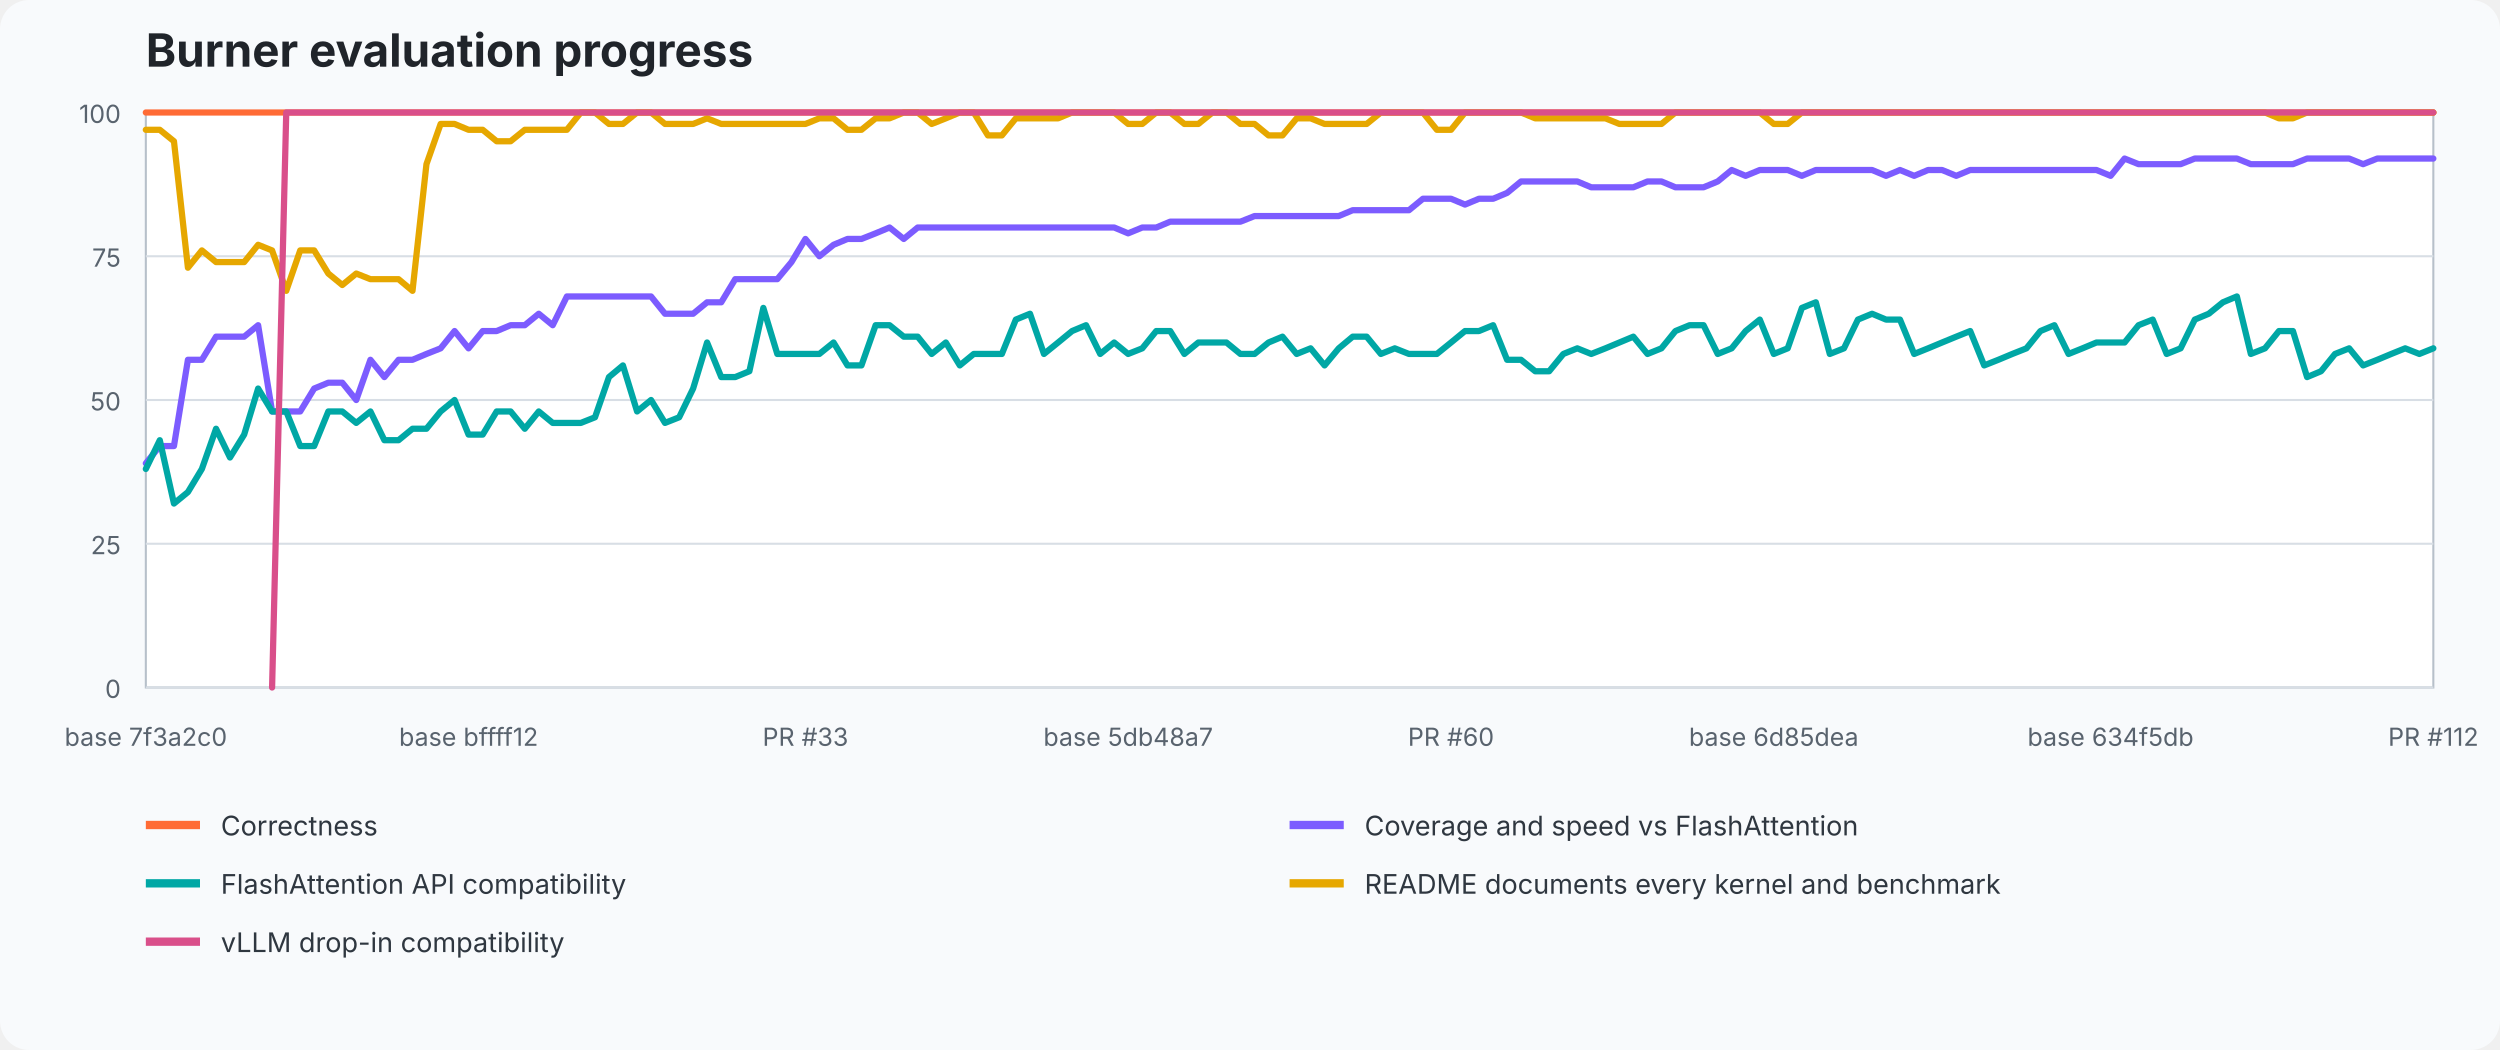
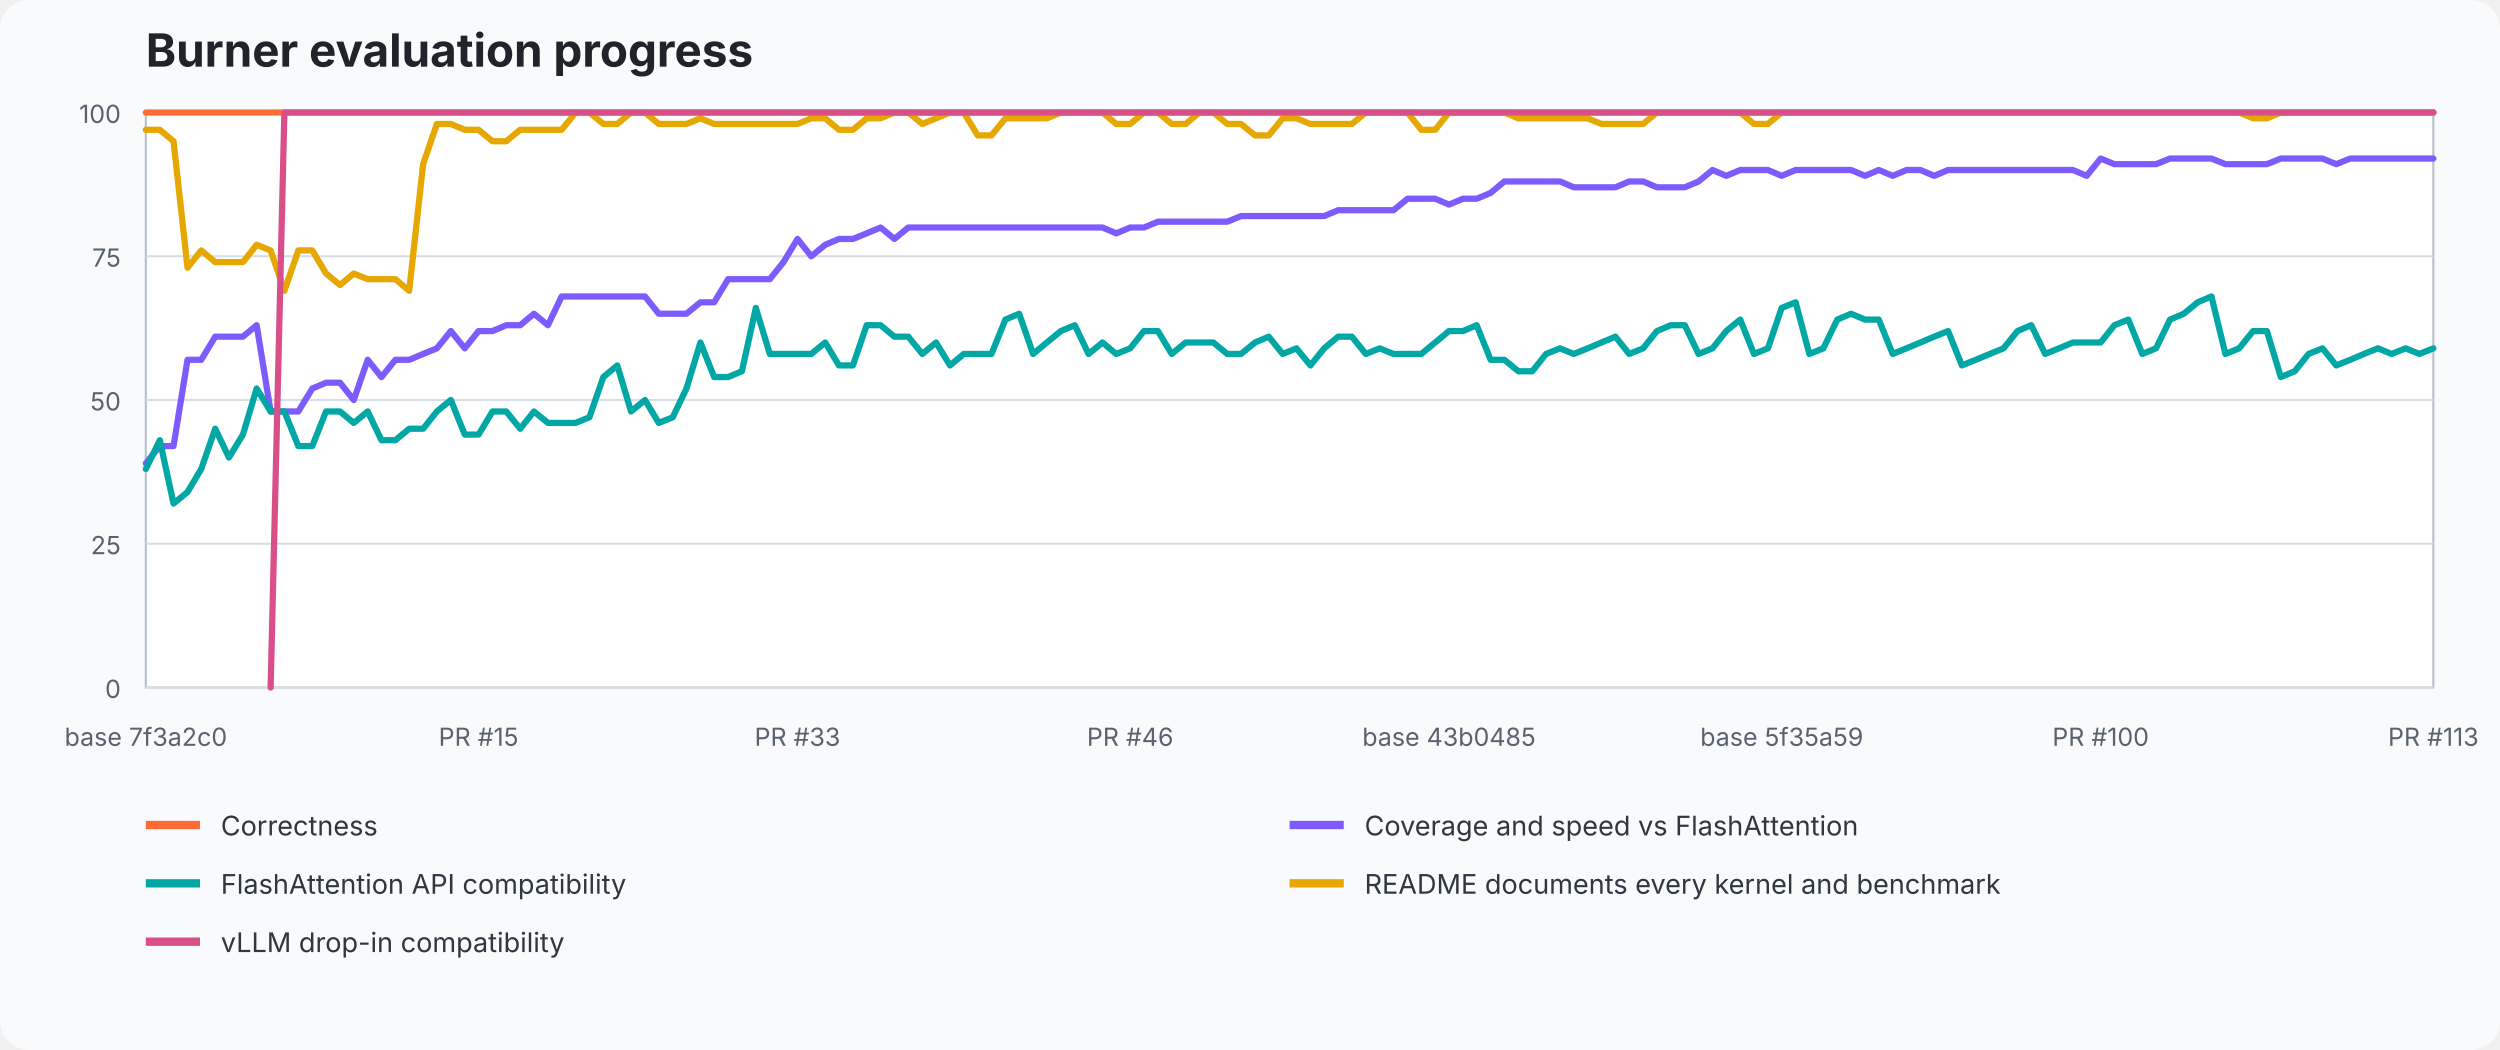
<svg xmlns="http://www.w3.org/2000/svg" width="1200" height="504" viewBox="0 0 1200 504" role="img" aria-labelledby="title desc">
  <style>text{font-family:ui-sans-serif,system-ui,-apple-system,BlinkMacSystemFont,"Segoe UI",sans-serif}.title{font-size:22px;font-weight:700;fill:#20242a}.axis{font-size:12px;fill:#59636e}.legend{font-size:13px;fill:#2f3740}.grid{stroke:#d8dee5;stroke-width:1}.plot{fill:#fff;stroke:#b7c0ca}</style>
  <rect width="100%" height="100%" fill="#f8fafc" rx="14" />
  <text x="70" y="32" class="title">Burner evaluation progress</text>
  <rect x="70" y="54" width="1098" height="276" class="plot" />
  <line x1="70" y1="330" x2="1168" y2="330" class="grid" />
  <text x="58" y="335" text-anchor="end" class="axis">0</text>
  <line x1="70" y1="261" x2="1168" y2="261" class="grid" />
  <text x="58" y="266" text-anchor="end" class="axis">25</text>
  <line x1="70" y1="192" x2="1168" y2="192" class="grid" />
  <text x="58" y="197" text-anchor="end" class="axis">50</text>
  <line x1="70" y1="123" x2="1168" y2="123" class="grid" />
  <text x="58" y="128" text-anchor="end" class="axis">75</text>
  <line x1="70" y1="54" x2="1168" y2="54" class="grid" />
  <text x="58" y="59" text-anchor="end" class="axis">100</text>
-   <polyline points="70.0,54.0 76.7,54.0 83.5,54.0 90.2,54.0 96.9,54.0 103.7,54.0 110.4,54.0 117.2,54.0 123.9,54.0 130.6,54.0 137.4,54.0 144.1,54.0 150.8,54.0 157.6,54.0 164.3,54.0 171.0,54.0 177.8,54.0 184.5,54.0 191.3,54.0 198.0,54.0 204.7,54.0 211.5,54.0 218.2,54.0 224.9,54.0 231.7,54.0 238.4,54.0 245.1,54.0 251.9,54.0 258.6,54.0 265.3,54.0 272.1,54.0 278.8,54.0 285.6,54.0 292.3,54.0 299.0,54.0 305.8,54.0 312.5,54.0 319.2,54.0 326.0,54.0 332.7,54.0 339.4,54.0 346.2,54.0 352.9,54.0 359.7,54.0 366.4,54.0 373.1,54.0 379.9,54.0 386.6,54.0 393.3,54.0 400.1,54.0 406.8,54.0 413.5,54.0 420.3,54.0 427.0,54.0 433.8,54.0 440.5,54.0 447.2,54.0 454.0,54.0 460.7,54.0 467.4,54.0 474.2,54.0 480.9,54.0 487.6,54.0 494.4,54.0 501.1,54.0 507.9,54.0 514.6,54.0 521.3,54.0 528.1,54.0 534.8,54.0 541.5,54.0 548.3,54.0 555.0,54.0 561.7,54.0 568.5,54.0 575.2,54.0 582.0,54.0 588.7,54.0 595.4,54.0 602.2,54.0 608.9,54.0 615.6,54.0 622.4,54.0 629.1,54.0 635.8,54.0 642.6,54.0 649.3,54.0 656.0,54.0 662.8,54.0 669.5,54.0 676.3,54.0 683.0,54.0 689.7,54.0 696.5,54.0 703.2,54.0 709.9,54.0 716.7,54.0 723.4,54.0 730.1,54.0 736.9,54.0 743.6,54.0 750.4,54.0 757.1,54.0 763.8,54.0 770.6,54.0 777.3,54.0 784.0,54.0 790.8,54.0 797.5,54.0 804.2,54.0 811.0,54.0 817.7,54.0 824.5,54.0 831.2,54.0 837.9,54.0 844.7,54.0 851.4,54.0 858.1,54.0 864.9,54.0 871.6,54.0 878.3,54.0 885.1,54.0 891.8,54.0 898.6,54.0 905.3,54.0 912.0,54.0 918.8,54.0 925.5,54.0 932.2,54.0 939.0,54.0 945.7,54.0 952.4,54.0 959.2,54.0 965.9,54.0 972.7,54.0 979.4,54.0 986.1,54.0 992.9,54.0 999.6,54.0 1006.3,54.0 1013.1,54.0 1019.8,54.0 1026.5,54.0 1033.3,54.0 1040.0,54.0 1046.7,54.0 1053.5,54.0 1060.2,54.0 1067.0,54.0 1073.7,54.0 1080.4,54.0 1087.2,54.0 1093.9,54.0 1100.6,54.0 1107.4,54.0 1114.1,54.0 1120.8,54.0 1127.6,54.0 1134.3,54.0 1141.1,54.0 1147.8,54.0 1154.5,54.0 1161.3,54.0 1168.0,54.0" fill="none" stroke="#ff6b35" stroke-width="3" stroke-linejoin="round" stroke-linecap="round" />
-   <polyline points="70.0,222.4 76.7,214.1 83.5,214.1 90.2,172.7 96.9,172.7 103.7,161.6 110.4,161.6 117.2,161.6 123.9,156.1 130.6,197.5 137.4,197.5 144.1,197.5 150.8,186.5 157.6,183.7 164.3,183.7 171.0,192.0 177.8,172.7 184.5,181.0 191.3,172.7 198.0,172.7 204.7,169.9 211.5,167.2 218.2,158.9 224.9,167.2 231.7,158.9 238.4,158.9 245.1,156.1 251.9,156.1 258.6,150.6 265.3,156.1 272.1,142.3 278.8,142.3 285.6,142.3 292.3,142.3 299.0,142.3 305.8,142.3 312.5,142.3 319.2,150.6 326.0,150.6 332.7,150.6 339.4,145.1 346.2,145.1 352.9,134.0 359.7,134.0 366.4,134.0 373.1,134.0 379.9,125.8 386.6,114.7 393.3,123.0 400.1,117.5 406.8,114.7 413.5,114.7 420.3,112.0 427.0,109.2 433.8,114.7 440.5,109.2 447.2,109.2 454.0,109.2 460.7,109.2 467.4,109.2 474.2,109.2 480.9,109.2 487.6,109.2 494.4,109.2 501.1,109.2 507.9,109.2 514.6,109.2 521.3,109.2 528.1,109.2 534.8,109.2 541.5,112.0 548.3,109.2 555.0,109.2 561.7,106.4 568.5,106.4 575.2,106.4 582.0,106.4 588.7,106.4 595.4,106.4 602.2,103.7 608.9,103.7 615.6,103.7 622.4,103.7 629.1,103.7 635.8,103.7 642.6,103.7 649.3,100.9 656.0,100.9 662.8,100.9 669.5,100.9 676.3,100.9 683.0,95.4 689.7,95.4 696.5,95.4 703.2,98.2 709.9,95.4 716.7,95.4 723.4,92.6 730.1,87.1 736.9,87.1 743.6,87.1 750.4,87.1 757.1,87.1 763.8,89.9 770.6,89.9 777.3,89.9 784.0,89.9 790.8,87.1 797.5,87.1 804.2,89.9 811.0,89.9 817.7,89.9 824.5,87.1 831.2,81.6 837.9,84.4 844.7,81.6 851.4,81.6 858.1,81.6 864.9,84.4 871.6,81.6 878.3,81.6 885.1,81.6 891.8,81.6 898.6,81.6 905.3,84.4 912.0,81.6 918.8,84.4 925.5,81.6 932.2,81.6 939.0,84.4 945.7,81.6 952.4,81.6 959.2,81.6 965.9,81.6 972.7,81.6 979.4,81.6 986.1,81.6 992.9,81.6 999.6,81.6 1006.3,81.6 1013.1,84.4 1019.8,76.1 1026.5,78.8 1033.3,78.8 1040.0,78.8 1046.7,78.8 1053.5,76.1 1060.2,76.1 1067.0,76.1 1073.7,76.1 1080.4,78.8 1087.2,78.8 1093.9,78.8 1100.6,78.8 1107.4,76.1 1114.1,76.1 1120.8,76.1 1127.6,76.1 1134.3,78.8 1141.1,76.1 1147.8,76.1 1154.5,76.1 1161.3,76.1 1168.0,76.1" fill="none" stroke="#7c5cff" stroke-width="3" stroke-linejoin="round" stroke-linecap="round" />
-   <polyline points="70.0,225.1 76.7,211.3 83.5,241.7 90.2,236.2 96.9,225.1 103.7,205.8 110.4,219.6 117.2,208.6 123.9,186.5 130.6,197.5 137.4,197.5 144.1,214.1 150.8,214.1 157.6,197.5 164.3,197.5 171.0,203.0 177.8,197.5 184.5,211.3 191.3,211.3 198.0,205.8 204.7,205.8 211.5,197.5 218.2,192.0 224.9,208.6 231.7,208.6 238.4,197.5 245.1,197.5 251.9,205.8 258.6,197.5 265.3,203.0 272.1,203.0 278.8,203.0 285.6,200.3 292.3,181.0 299.0,175.4 305.8,197.5 312.5,192.0 319.2,203.0 326.0,200.3 332.7,186.5 339.4,164.4 346.2,181.0 352.9,181.0 359.7,178.2 366.4,147.8 373.1,169.9 379.9,169.9 386.6,169.9 393.3,169.9 400.1,164.4 406.8,175.4 413.5,175.4 420.3,156.1 427.0,156.1 433.8,161.6 440.5,161.6 447.2,169.9 454.0,164.4 460.7,175.4 467.4,169.9 474.2,169.9 480.9,169.9 487.6,153.4 494.4,150.6 501.1,169.9 507.9,164.4 514.6,158.9 521.3,156.1 528.1,169.9 534.8,164.4 541.5,169.9 548.3,167.2 555.0,158.9 561.7,158.9 568.5,169.9 575.2,164.4 582.0,164.4 588.7,164.4 595.4,169.9 602.2,169.9 608.9,164.4 615.6,161.6 622.4,169.9 629.1,167.2 635.8,175.4 642.6,167.2 649.3,161.6 656.0,161.6 662.8,169.9 669.5,167.2 676.3,169.9 683.0,169.9 689.7,169.9 696.5,164.4 703.2,158.9 709.9,158.9 716.7,156.1 723.4,172.7 730.1,172.7 736.9,178.2 743.6,178.2 750.4,169.9 757.1,167.2 763.8,169.9 770.6,167.2 777.3,164.4 784.0,161.6 790.8,169.9 797.5,167.2 804.2,158.9 811.0,156.1 817.7,156.1 824.5,169.9 831.2,167.2 837.9,158.9 844.7,153.4 851.4,169.9 858.1,167.2 864.9,147.8 871.6,145.1 878.3,169.9 885.1,167.2 891.8,153.4 898.6,150.6 905.3,153.4 912.0,153.4 918.8,169.9 925.5,167.2 932.2,164.4 939.0,161.6 945.7,158.9 952.4,175.4 959.2,172.7 965.9,169.9 972.7,167.2 979.4,158.9 986.1,156.1 992.9,169.9 999.6,167.2 1006.3,164.4 1013.1,164.4 1019.8,164.4 1026.5,156.1 1033.3,153.4 1040.0,169.9 1046.7,167.2 1053.5,153.4 1060.2,150.6 1067.0,145.1 1073.7,142.3 1080.4,169.9 1087.2,167.2 1093.9,158.9 1100.6,158.9 1107.4,181.0 1114.1,178.2 1120.8,169.9 1127.6,167.2 1134.3,175.4 1141.1,172.7 1147.8,169.9 1154.5,167.2 1161.3,169.9 1168.0,167.2" fill="none" stroke="#00a7a5" stroke-width="3" stroke-linejoin="round" stroke-linecap="round" />
-   <polyline points="70.0,62.3 76.7,62.3 83.5,67.8 90.2,128.5 96.9,120.2 103.7,125.8 110.4,125.8 117.2,125.8 123.9,117.5 130.6,120.2 137.4,139.6 144.1,120.2 150.8,120.2 157.6,131.3 164.3,136.8 171.0,131.3 177.8,134.0 184.5,134.0 191.3,134.0 198.0,139.6 204.7,78.8 211.5,59.5 218.2,59.5 224.9,62.3 231.7,62.3 238.4,67.8 245.1,67.8 251.9,62.3 258.6,62.3 265.3,62.3 272.1,62.3 278.8,54.0 285.6,54.0 292.3,59.5 299.0,59.5 305.8,54.0 312.5,54.0 319.2,59.5 326.0,59.5 332.7,59.5 339.4,56.8 346.2,59.5 352.9,59.5 359.7,59.5 366.4,59.5 373.1,59.5 379.9,59.5 386.6,59.5 393.3,56.8 400.1,56.8 406.8,62.3 413.5,62.3 420.3,56.8 427.0,56.8 433.8,54.0 440.5,54.0 447.2,59.5 454.0,56.8 460.7,54.0 467.4,54.0 474.2,65.0 480.9,65.0 487.6,56.8 494.4,56.8 501.1,56.8 507.9,56.8 514.6,54.0 521.3,54.0 528.1,54.0 534.8,54.0 541.5,59.5 548.3,59.5 555.0,54.0 561.7,54.0 568.5,59.5 575.2,59.5 582.0,54.0 588.7,54.0 595.4,59.5 602.2,59.5 608.9,65.0 615.6,65.0 622.4,56.8 629.1,56.8 635.8,59.5 642.6,59.5 649.3,59.5 656.0,59.5 662.8,54.0 669.5,54.0 676.3,54.0 683.0,54.0 689.7,62.3 696.5,62.3 703.2,54.0 709.9,54.0 716.7,54.0 723.4,54.0 730.1,54.0 736.9,56.8 743.6,56.8 750.4,56.8 757.1,56.8 763.8,56.8 770.6,56.8 777.3,59.5 784.0,59.5 790.8,59.5 797.5,59.5 804.2,54.0 811.0,54.0 817.7,54.0 824.5,54.0 831.2,54.0 837.9,54.0 844.7,54.0 851.4,59.5 858.1,59.5 864.9,54.0 871.6,54.0 878.3,54.0 885.1,54.0 891.8,54.0 898.6,54.0 905.3,54.0 912.0,54.0 918.8,54.0 925.5,54.0 932.2,54.0 939.0,54.0 945.7,54.0 952.4,54.0 959.2,54.0 965.9,54.0 972.7,54.0 979.4,54.0 986.1,54.0 992.9,54.0 999.6,54.0 1006.3,54.0 1013.1,54.0 1019.8,54.0 1026.5,54.0 1033.3,54.0 1040.0,54.0 1046.7,54.0 1053.5,54.0 1060.2,54.0 1067.0,54.0 1073.7,54.0 1080.4,54.0 1087.2,54.0 1093.9,56.8 1100.6,56.8 1107.4,54.0 1114.1,54.0 1120.8,54.0 1127.6,54.0 1134.3,54.0 1141.1,54.0 1147.8,54.0 1154.5,54.0 1161.3,54.0 1168.0,54.0" fill="none" stroke="#e6a700" stroke-width="3" stroke-linejoin="round" stroke-linecap="round" />
-   <polyline points="130.6,330.0 137.4,54.0 144.1,54.0 150.8,54.0 157.6,54.0 164.3,54.0 171.0,54.0 177.8,54.0 184.5,54.0 191.3,54.0 198.0,54.0 204.7,54.0 211.5,54.0 218.2,54.0 224.9,54.0 231.7,54.0 238.4,54.0 245.1,54.0 251.9,54.0 258.6,54.0 265.3,54.0 272.1,54.0 278.8,54.0 285.6,54.0 292.3,54.0 299.0,54.0 305.8,54.0 312.5,54.0 319.2,54.0 326.0,54.0 332.7,54.0 339.4,54.0 346.2,54.0 352.9,54.0 359.7,54.0 366.4,54.0 373.1,54.0 379.9,54.0 386.6,54.0 393.3,54.0 400.1,54.0 406.8,54.0 413.5,54.0 420.3,54.0 427.0,54.0 433.8,54.0 440.5,54.0 447.2,54.0 454.0,54.0 460.7,54.0 467.4,54.0 474.2,54.0 480.9,54.0 487.6,54.0 494.4,54.0 501.1,54.0 507.9,54.0 514.6,54.0 521.3,54.0 528.1,54.0 534.8,54.0 541.5,54.0 548.3,54.0 555.0,54.0 561.7,54.0 568.5,54.0 575.2,54.0 582.0,54.0 588.7,54.0 595.4,54.0 602.2,54.0 608.9,54.0 615.6,54.0 622.4,54.0 629.1,54.0 635.8,54.0 642.6,54.0 649.3,54.0 656.0,54.0 662.8,54.0 669.5,54.0 676.3,54.0 683.0,54.0 689.7,54.0 696.5,54.0 703.2,54.0 709.9,54.0 716.7,54.0 723.4,54.0 730.1,54.0 736.9,54.0 743.6,54.0 750.4,54.0 757.1,54.0 763.8,54.0 770.6,54.0 777.3,54.0 784.0,54.0 790.8,54.0 797.5,54.0 804.2,54.0 811.0,54.0 817.7,54.0 824.5,54.0 831.2,54.0 837.9,54.0 844.7,54.0 851.4,54.0 858.1,54.0 864.9,54.0 871.6,54.0 878.3,54.0 885.1,54.0 891.8,54.0 898.6,54.0 905.3,54.0 912.0,54.0 918.8,54.0 925.5,54.0 932.2,54.0 939.0,54.0 945.7,54.0 952.4,54.0 959.2,54.0 965.9,54.0 972.7,54.0 979.4,54.0 986.1,54.0 992.9,54.0 999.6,54.0 1006.3,54.0 1013.1,54.0 1019.8,54.0 1026.5,54.0 1033.3,54.0 1040.0,54.0 1046.7,54.0 1053.5,54.0 1060.2,54.0 1067.0,54.0 1073.7,54.0 1080.4,54.0 1087.2,54.0 1093.9,54.0 1100.6,54.0 1107.4,54.0 1114.1,54.0 1120.8,54.0 1127.6,54.0 1134.3,54.0 1141.1,54.0 1147.8,54.0 1154.5,54.0 1161.3,54.0 1168.0,54.0" fill="none" stroke="#d94f8a" stroke-width="3" stroke-linejoin="round" stroke-linecap="round" />
+   <polyline points="70.0,54.0 76.7,54.0 83.3,54.0 90.0,54.0 96.6,54.0 103.3,54.0 109.9,54.0 116.6,54.0 123.2,54.0 129.9,54.0 136.5,54.0 143.2,54.0 149.9,54.0 156.5,54.0 163.2,54.0 169.8,54.0 176.5,54.0 183.1,54.0 189.8,54.0 196.4,54.0 203.1,54.0 209.7,54.0 216.4,54.0 223.1,54.0 229.7,54.0 236.4,54.0 243.0,54.0 249.7,54.0 256.3,54.0 263.0,54.0 269.6,54.0 276.3,54.0 282.9,54.0 289.6,54.0 296.3,54.0 302.9,54.0 309.6,54.0 316.2,54.0 322.9,54.0 329.5,54.0 336.2,54.0 342.8,54.0 349.5,54.0 356.1,54.0 362.8,54.0 369.5,54.0 376.1,54.0 382.8,54.0 389.4,54.0 396.1,54.0 402.7,54.0 409.4,54.0 416.0,54.0 422.7,54.0 429.3,54.0 436.0,54.0 442.7,54.0 449.3,54.0 456.0,54.0 462.6,54.0 469.3,54.0 475.9,54.0 482.6,54.0 489.2,54.0 495.9,54.0 502.5,54.0 509.2,54.0 515.9,54.0 522.5,54.0 529.2,54.0 535.8,54.0 542.5,54.0 549.1,54.0 555.8,54.0 562.4,54.0 569.1,54.0 575.7,54.0 582.4,54.0 589.1,54.0 595.7,54.0 602.4,54.0 609.0,54.0 615.7,54.0 622.3,54.0 629.0,54.0 635.6,54.0 642.3,54.0 648.9,54.0 655.6,54.0 662.3,54.0 668.9,54.0 675.6,54.0 682.2,54.0 688.9,54.0 695.5,54.0 702.2,54.0 708.8,54.0 715.5,54.0 722.1,54.0 728.8,54.0 735.5,54.0 742.1,54.0 748.8,54.0 755.4,54.0 762.1,54.0 768.7,54.0 775.4,54.0 782.0,54.0 788.7,54.0 795.3,54.0 802.0,54.0 808.7,54.0 815.3,54.0 822.0,54.0 828.6,54.0 835.3,54.0 841.9,54.0 848.6,54.0 855.2,54.0 861.9,54.0 868.5,54.0 875.2,54.0 881.9,54.0 888.5,54.0 895.2,54.0 901.8,54.0 908.5,54.0 915.1,54.0 921.8,54.0 928.4,54.0 935.1,54.0 941.7,54.0 948.4,54.0 955.1,54.0 961.7,54.0 968.4,54.0 975.0,54.0 981.7,54.0 988.3,54.0 995.0,54.0 1001.6,54.0 1008.3,54.0 1014.9,54.0 1021.6,54.0 1028.3,54.0 1034.9,54.0 1041.6,54.0 1048.2,54.0 1054.9,54.0 1061.5,54.0 1068.2,54.0 1074.8,54.0 1081.5,54.0 1088.1,54.0 1094.8,54.0 1101.5,54.0 1108.1,54.0 1114.8,54.0 1121.4,54.0 1128.1,54.0 1134.7,54.0 1141.4,54.0 1148.0,54.0 1154.7,54.0 1161.3,54.0 1168.0,54.0" fill="none" stroke="#ff6b35" stroke-width="3" stroke-linejoin="round" stroke-linecap="round" />
+   <polyline points="70.0,222.4 76.7,214.1 83.3,214.1 90.0,172.7 96.6,172.7 103.3,161.6 109.9,161.6 116.6,161.6 123.2,156.1 129.9,197.5 136.5,197.5 143.2,197.5 149.9,186.5 156.5,183.7 163.2,183.7 169.8,192.0 176.5,172.7 183.1,181.0 189.8,172.7 196.4,172.7 203.1,169.9 209.7,167.2 216.4,158.9 223.1,167.2 229.7,158.9 236.4,158.9 243.0,156.1 249.7,156.1 256.3,150.6 263.0,156.1 269.6,142.3 276.3,142.3 282.9,142.3 289.6,142.3 296.3,142.3 302.9,142.3 309.6,142.3 316.2,150.6 322.9,150.6 329.5,150.6 336.2,145.1 342.8,145.1 349.5,134.0 356.1,134.0 362.8,134.0 369.5,134.0 376.1,125.8 382.8,114.7 389.4,123.0 396.1,117.5 402.7,114.7 409.4,114.7 416.0,112.0 422.7,109.2 429.3,114.7 436.0,109.2 442.7,109.2 449.3,109.2 456.0,109.2 462.6,109.2 469.3,109.2 475.9,109.2 482.6,109.2 489.2,109.2 495.9,109.2 502.5,109.2 509.2,109.2 515.9,109.2 522.5,109.2 529.2,109.2 535.8,112.0 542.5,109.2 549.1,109.2 555.8,106.4 562.4,106.4 569.1,106.4 575.7,106.4 582.4,106.4 589.1,106.4 595.7,103.7 602.4,103.7 609.0,103.7 615.7,103.7 622.3,103.7 629.0,103.7 635.6,103.7 642.3,100.9 648.9,100.9 655.6,100.9 662.3,100.9 668.9,100.9 675.6,95.4 682.2,95.4 688.9,95.4 695.5,98.2 702.2,95.4 708.8,95.4 715.5,92.6 722.1,87.1 728.8,87.1 735.5,87.1 742.1,87.1 748.8,87.1 755.4,89.9 762.1,89.9 768.7,89.9 775.4,89.9 782.0,87.1 788.7,87.1 795.3,89.9 802.0,89.9 808.7,89.9 815.3,87.1 822.0,81.6 828.6,84.4 835.3,81.6 841.9,81.6 848.6,81.6 855.2,84.4 861.9,81.6 868.5,81.6 875.2,81.6 881.9,81.6 888.5,81.6 895.2,84.4 901.8,81.6 908.5,84.4 915.1,81.6 921.8,81.6 928.4,84.4 935.1,81.6 941.7,81.6 948.4,81.6 955.1,81.6 961.7,81.6 968.4,81.6 975.0,81.6 981.7,81.6 988.3,81.6 995.0,81.6 1001.6,84.4 1008.3,76.1 1014.9,78.8 1021.6,78.8 1028.3,78.8 1034.9,78.8 1041.6,76.1 1048.2,76.1 1054.9,76.1 1061.5,76.1 1068.2,78.8 1074.8,78.8 1081.5,78.8 1088.1,78.8 1094.8,76.1 1101.5,76.1 1108.1,76.1 1114.8,76.1 1121.4,78.8 1128.1,76.1 1134.7,76.1 1141.4,76.1 1148.0,76.1 1154.7,76.1 1161.3,76.1 1168.0,76.1" fill="none" stroke="#7c5cff" stroke-width="3" stroke-linejoin="round" stroke-linecap="round" />
+   <polyline points="70.0,225.1 76.7,211.3 83.3,241.7 90.0,236.2 96.6,225.1 103.3,205.8 109.9,219.6 116.6,208.6 123.2,186.5 129.9,197.5 136.5,197.5 143.2,214.1 149.9,214.1 156.5,197.5 163.2,197.5 169.8,203.0 176.5,197.5 183.1,211.3 189.8,211.3 196.4,205.8 203.1,205.8 209.7,197.5 216.4,192.0 223.1,208.6 229.7,208.6 236.4,197.5 243.0,197.5 249.7,205.8 256.3,197.5 263.0,203.0 269.6,203.0 276.3,203.0 282.9,200.3 289.6,181.0 296.3,175.4 302.9,197.5 309.6,192.0 316.2,203.0 322.9,200.3 329.5,186.5 336.2,164.4 342.8,181.0 349.5,181.0 356.1,178.2 362.8,147.8 369.5,169.9 376.1,169.9 382.8,169.9 389.4,169.9 396.1,164.4 402.7,175.4 409.4,175.4 416.0,156.1 422.7,156.1 429.3,161.6 436.0,161.6 442.7,169.9 449.3,164.4 456.0,175.4 462.6,169.9 469.3,169.9 475.9,169.9 482.6,153.4 489.2,150.6 495.9,169.9 502.5,164.4 509.2,158.9 515.9,156.1 522.5,169.9 529.2,164.4 535.8,169.9 542.5,167.2 549.1,158.9 555.8,158.9 562.4,169.9 569.1,164.4 575.7,164.4 582.4,164.4 589.1,169.9 595.7,169.9 602.4,164.4 609.0,161.6 615.7,169.9 622.3,167.2 629.0,175.4 635.6,167.2 642.3,161.6 648.9,161.6 655.6,169.9 662.3,167.2 668.9,169.9 675.6,169.9 682.2,169.9 688.9,164.4 695.5,158.9 702.2,158.9 708.8,156.1 715.5,172.7 722.1,172.7 728.8,178.2 735.5,178.2 742.1,169.9 748.8,167.2 755.4,169.9 762.1,167.2 768.7,164.4 775.4,161.6 782.0,169.9 788.7,167.2 795.3,158.9 802.0,156.1 808.7,156.1 815.3,169.9 822.0,167.2 828.6,158.9 835.3,153.4 841.9,169.9 848.6,167.2 855.2,147.8 861.9,145.1 868.5,169.9 875.2,167.2 881.9,153.4 888.5,150.6 895.2,153.4 901.8,153.4 908.5,169.9 915.1,167.2 921.8,164.4 928.4,161.6 935.1,158.9 941.7,175.4 948.4,172.7 955.1,169.9 961.7,167.2 968.4,158.9 975.0,156.1 981.7,169.9 988.3,167.2 995.0,164.4 1001.6,164.4 1008.3,164.4 1014.9,156.1 1021.6,153.4 1028.3,169.9 1034.9,167.2 1041.6,153.4 1048.2,150.6 1054.9,145.1 1061.5,142.3 1068.2,169.9 1074.8,167.2 1081.5,158.9 1088.1,158.9 1094.8,181.0 1101.5,178.2 1108.1,169.9 1114.8,167.2 1121.4,175.4 1128.1,172.7 1134.7,169.9 1141.4,167.2 1148.0,169.9 1154.7,167.2 1161.3,169.9 1168.0,167.2" fill="none" stroke="#00a7a5" stroke-width="3" stroke-linejoin="round" stroke-linecap="round" />
+   <polyline points="70.0,62.3 76.7,62.3 83.3,67.8 90.0,128.5 96.6,120.2 103.3,125.8 109.9,125.8 116.6,125.8 123.2,117.5 129.9,120.2 136.5,139.6 143.2,120.2 149.9,120.2 156.5,131.3 163.2,136.8 169.8,131.3 176.5,134.0 183.1,134.0 189.8,134.0 196.4,139.6 203.1,78.8 209.7,59.5 216.4,59.5 223.1,62.3 229.7,62.3 236.4,67.8 243.0,67.8 249.7,62.3 256.3,62.3 263.0,62.3 269.6,62.3 276.3,54.0 282.9,54.0 289.6,59.5 296.3,59.5 302.9,54.0 309.6,54.0 316.2,59.5 322.9,59.5 329.5,59.5 336.2,56.8 342.8,59.5 349.5,59.5 356.1,59.5 362.8,59.5 369.5,59.5 376.1,59.5 382.8,59.5 389.4,56.8 396.1,56.8 402.7,62.3 409.4,62.3 416.0,56.8 422.7,56.8 429.3,54.0 436.0,54.0 442.7,59.5 449.3,56.8 456.0,54.0 462.6,54.0 469.3,65.0 475.9,65.0 482.6,56.8 489.2,56.8 495.9,56.8 502.5,56.8 509.2,54.0 515.9,54.0 522.5,54.0 529.2,54.0 535.8,59.5 542.5,59.5 549.1,54.0 555.8,54.0 562.4,59.5 569.1,59.5 575.7,54.0 582.4,54.0 589.1,59.5 595.7,59.5 602.4,65.0 609.0,65.0 615.7,56.8 622.3,56.8 629.0,59.5 635.6,59.5 642.3,59.5 648.9,59.5 655.6,54.0 662.3,54.0 668.9,54.0 675.6,54.0 682.2,62.3 688.9,62.3 695.5,54.0 702.2,54.0 708.8,54.0 715.5,54.0 722.1,54.0 728.8,56.8 735.5,56.8 742.1,56.8 748.8,56.8 755.4,56.8 762.1,56.8 768.7,59.5 775.4,59.5 782.0,59.5 788.7,59.5 795.3,54.0 802.0,54.0 808.7,54.0 815.3,54.0 822.0,54.0 828.6,54.0 835.3,54.0 841.9,59.5 848.6,59.5 855.2,54.0 861.9,54.0 868.5,54.0 875.2,54.0 881.9,54.0 888.5,54.0 895.2,54.0 901.8,54.0 908.5,54.0 915.1,54.0 921.8,54.0 928.4,54.0 935.1,54.0 941.7,54.0 948.4,54.0 955.1,54.0 961.7,54.0 968.4,54.0 975.0,54.0 981.7,54.0 988.3,54.0 995.0,54.0 1001.6,54.0 1008.3,54.0 1014.9,54.0 1021.6,54.0 1028.3,54.0 1034.9,54.0 1041.6,54.0 1048.2,54.0 1054.9,54.0 1061.5,54.0 1068.2,54.0 1074.8,54.0 1081.5,56.8 1088.1,56.8 1094.8,54.0 1101.5,54.0 1108.1,54.0 1114.8,54.0 1121.4,54.0 1128.1,54.0 1134.7,54.0 1141.4,54.0 1148.0,54.0 1154.7,54.0 1161.3,54.0 1168.0,54.0" fill="none" stroke="#e6a700" stroke-width="3" stroke-linejoin="round" stroke-linecap="round" />
+   <polyline points="129.9,330.0 136.5,54.0 143.2,54.0 149.9,54.0 156.5,54.0 163.2,54.0 169.8,54.0 176.5,54.0 183.1,54.0 189.8,54.0 196.4,54.0 203.1,54.0 209.7,54.0 216.4,54.0 223.1,54.0 229.7,54.0 236.4,54.0 243.0,54.0 249.7,54.0 256.3,54.0 263.0,54.0 269.6,54.0 276.3,54.0 282.9,54.0 289.6,54.0 296.3,54.0 302.9,54.0 309.6,54.0 316.2,54.0 322.9,54.0 329.5,54.0 336.2,54.0 342.8,54.0 349.5,54.0 356.1,54.0 362.8,54.0 369.5,54.0 376.1,54.0 382.8,54.0 389.4,54.0 396.1,54.0 402.7,54.0 409.4,54.0 416.0,54.0 422.7,54.0 429.3,54.0 436.0,54.0 442.7,54.0 449.3,54.0 456.0,54.0 462.6,54.0 469.3,54.0 475.9,54.0 482.6,54.0 489.2,54.0 495.9,54.0 502.5,54.0 509.2,54.0 515.9,54.0 522.5,54.0 529.2,54.0 535.8,54.0 542.5,54.0 549.1,54.0 555.8,54.0 562.4,54.0 569.1,54.0 575.7,54.0 582.4,54.0 589.1,54.0 595.7,54.0 602.4,54.0 609.0,54.0 615.7,54.0 622.3,54.0 629.0,54.0 635.6,54.0 642.3,54.0 648.9,54.0 655.6,54.0 662.3,54.0 668.9,54.0 675.6,54.0 682.2,54.0 688.9,54.0 695.5,54.0 702.2,54.0 708.8,54.0 715.5,54.0 722.1,54.0 728.8,54.0 735.5,54.0 742.1,54.0 748.8,54.0 755.4,54.0 762.1,54.0 768.7,54.0 775.4,54.0 782.0,54.0 788.7,54.0 795.3,54.0 802.0,54.0 808.7,54.0 815.3,54.0 822.0,54.0 828.6,54.0 835.3,54.0 841.9,54.0 848.6,54.0 855.2,54.0 861.9,54.0 868.5,54.0 875.2,54.0 881.9,54.0 888.5,54.0 895.2,54.0 901.8,54.0 908.5,54.0 915.1,54.0 921.8,54.0 928.4,54.0 935.1,54.0 941.7,54.0 948.4,54.0 955.1,54.0 961.7,54.0 968.4,54.0 975.0,54.0 981.7,54.0 988.3,54.0 995.0,54.0 1001.6,54.0 1008.3,54.0 1014.9,54.0 1021.6,54.0 1028.3,54.0 1034.9,54.0 1041.6,54.0 1048.2,54.0 1054.9,54.0 1061.5,54.0 1068.2,54.0 1074.8,54.0 1081.5,54.0 1088.1,54.0 1094.8,54.0 1101.5,54.0 1108.1,54.0 1114.8,54.0 1121.4,54.0 1128.1,54.0 1134.7,54.0 1141.4,54.0 1148.0,54.0 1154.7,54.0 1161.3,54.0 1168.0,54.0" fill="none" stroke="#d94f8a" stroke-width="3" stroke-linejoin="round" stroke-linecap="round" />
  <text x="70" y="358" text-anchor="middle" class="axis">base 7f3a2c0</text>
-   <text x="224.933" y="358" text-anchor="middle" class="axis">base bffff12</text>
-   <text x="386.601" y="358" text-anchor="middle" class="axis">PR #33</text>
-   <text x="541.534" y="358" text-anchor="middle" class="axis">base 5db48a7</text>
-   <text x="696.466" y="358" text-anchor="middle" class="axis">PR #60</text>
-   <text x="851.399" y="358" text-anchor="middle" class="axis">base 6d85dea</text>
-   <text x="1013.067" y="358" text-anchor="middle" class="axis">base 634f5db</text>
-   <text x="1168" y="358" text-anchor="middle" class="axis">PR #112</text>
+   <text x="229.709" y="358" text-anchor="middle" class="axis">PR #15</text>
+   <text x="382.764" y="358" text-anchor="middle" class="axis">PR #33</text>
+   <text x="542.473" y="358" text-anchor="middle" class="axis">PR #46</text>
+   <text x="695.527" y="358" text-anchor="middle" class="axis">base 43b0485</text>
+   <text x="855.236" y="358" text-anchor="middle" class="axis">base 5f35a59</text>
+   <text x="1008.291" y="358" text-anchor="middle" class="axis">PR #100</text>
+   <text x="1168" y="358" text-anchor="middle" class="axis">PR #113</text>
  <line x1="70" y1="396" x2="96" y2="396" stroke="#ff6b35" stroke-width="4" />
  <text x="106" y="401" class="legend">Correctness</text>
  <line x1="619" y1="396" x2="645" y2="396" stroke="#7c5cff" stroke-width="4" />
  <text x="655" y="401" class="legend">Coverage and speed vs FlashAttention</text>
  <line x1="70" y1="424" x2="96" y2="424" stroke="#00a7a5" stroke-width="4" />
  <text x="106" y="429" class="legend">FlashAttention API compatibility</text>
  <line x1="619" y1="424" x2="645" y2="424" stroke="#e6a700" stroke-width="4" />
  <text x="655" y="429" class="legend">README documents every kernel and benchmark</text>
  <line x1="70" y1="452" x2="96" y2="452" stroke="#d94f8a" stroke-width="4" />
  <text x="106" y="457" class="legend">vLLM drop-in compatibility</text>
</svg>
